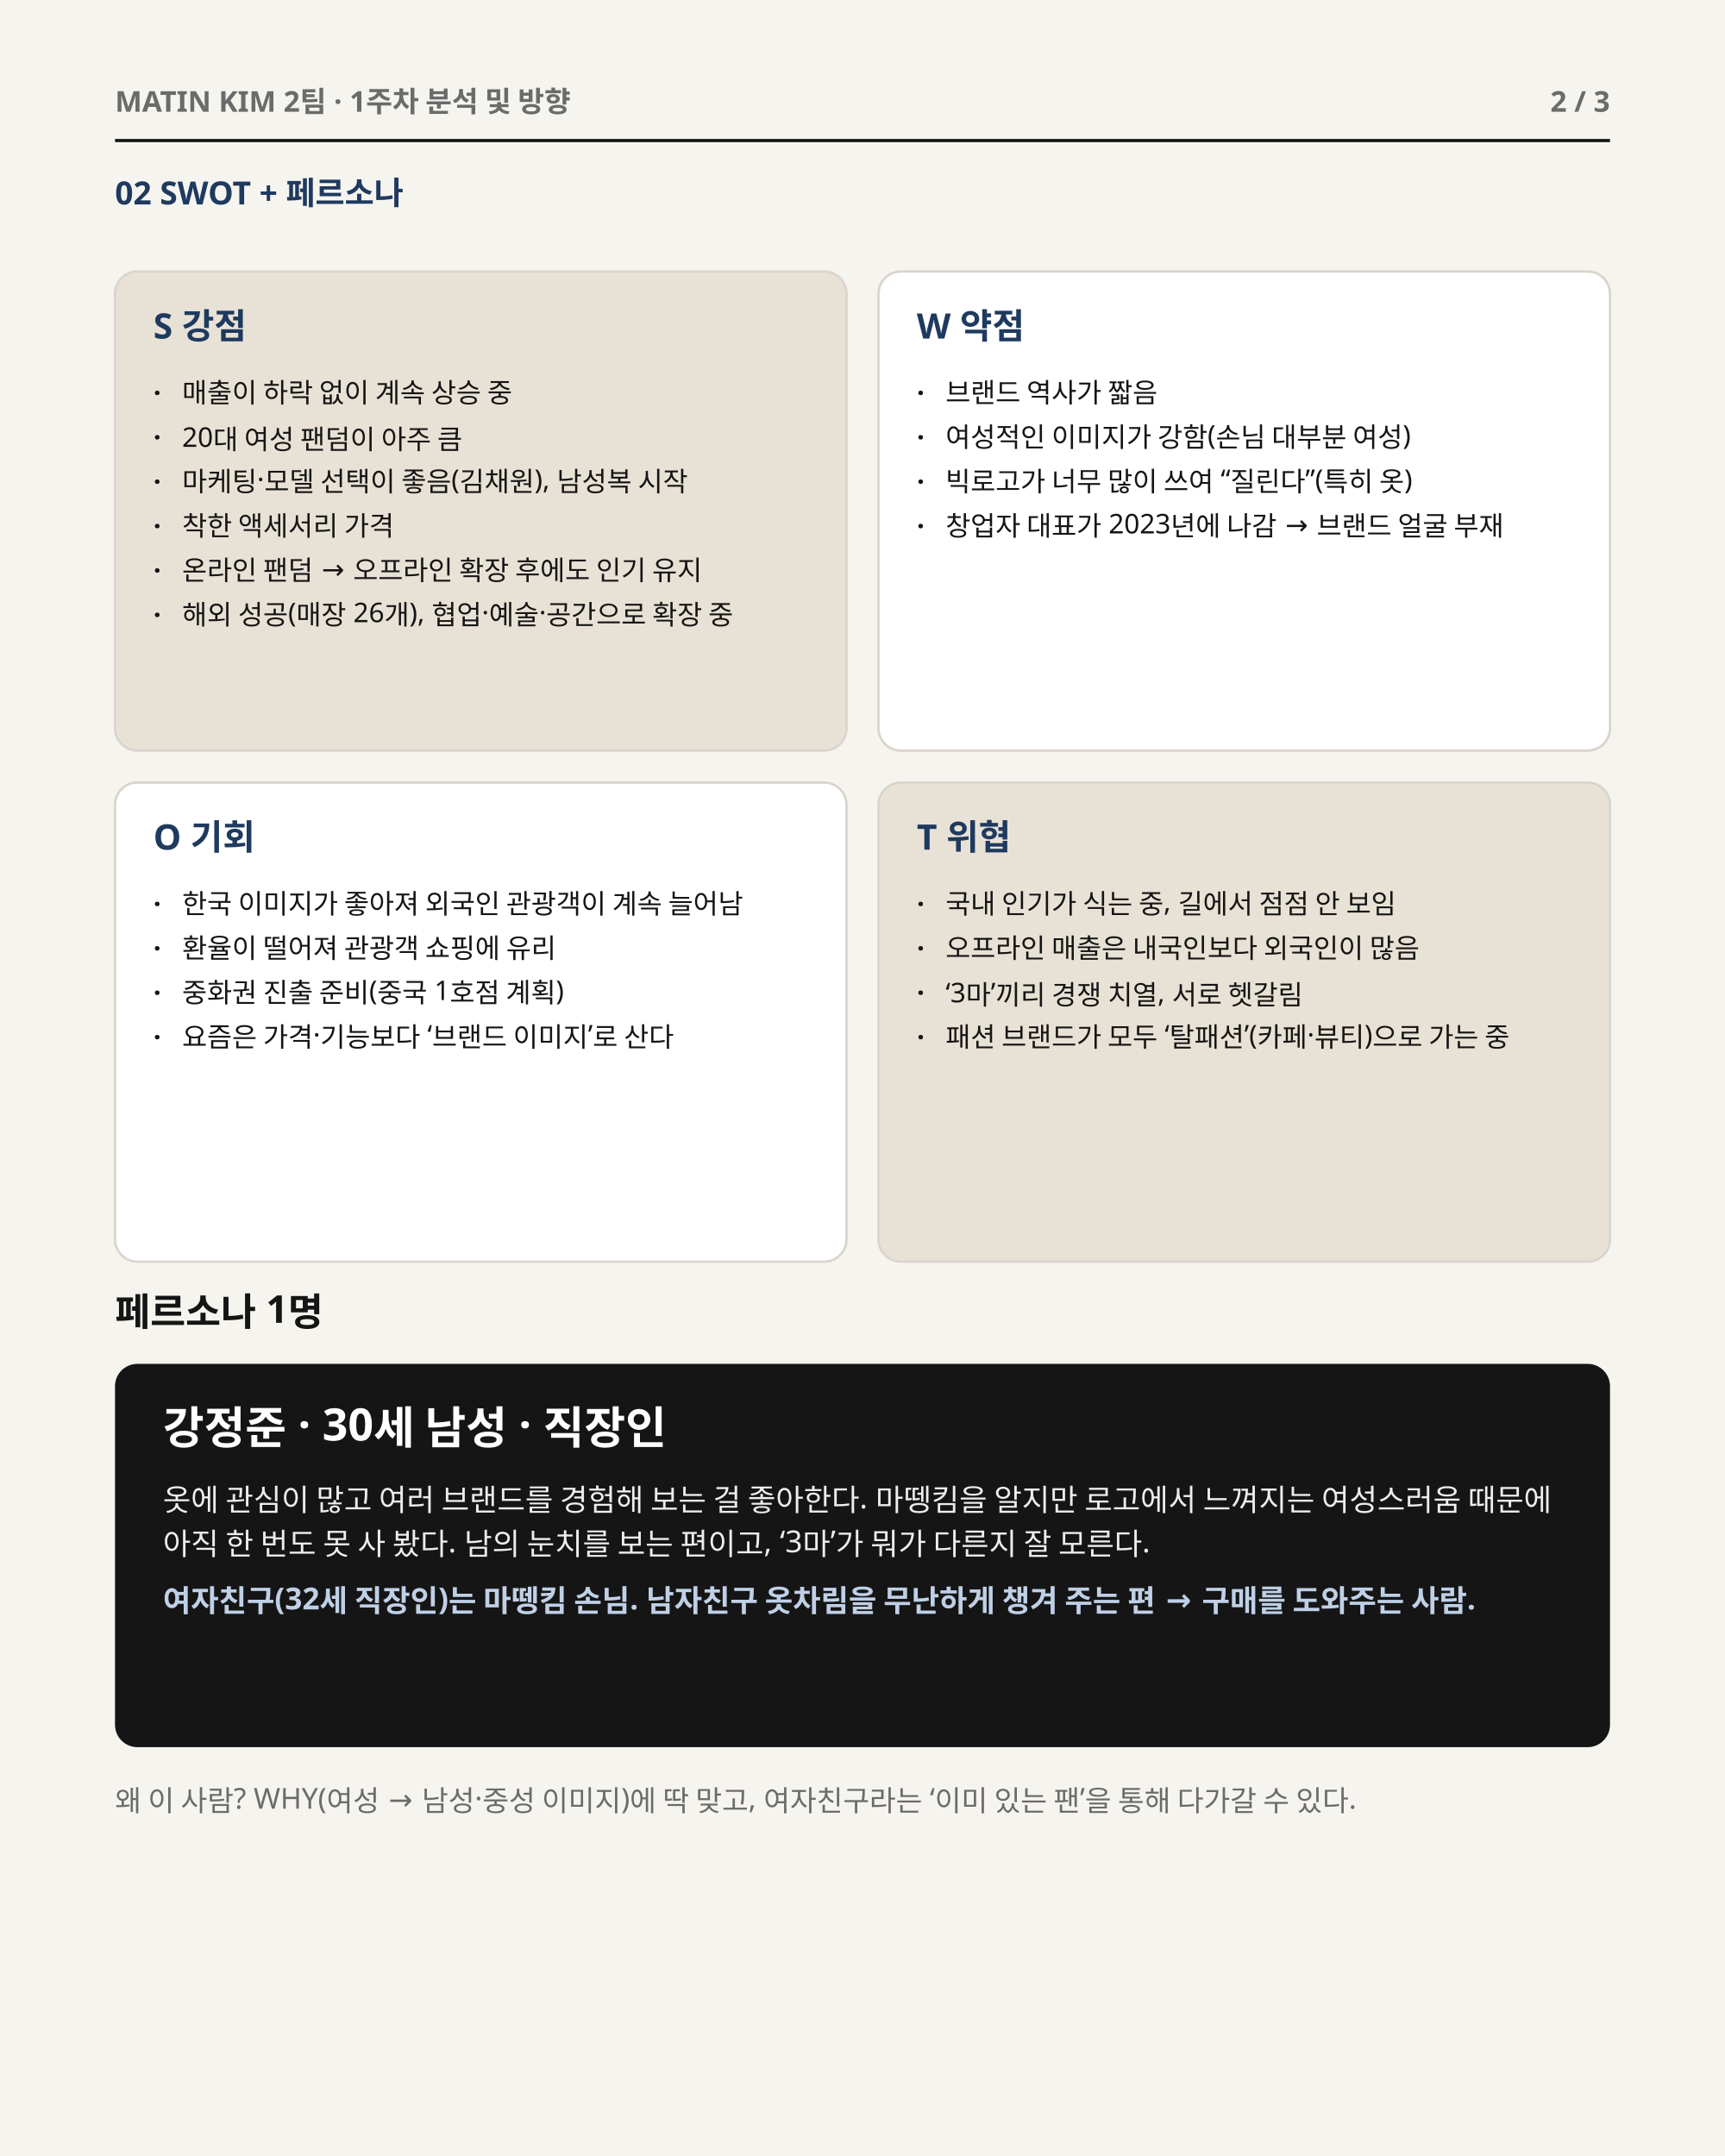
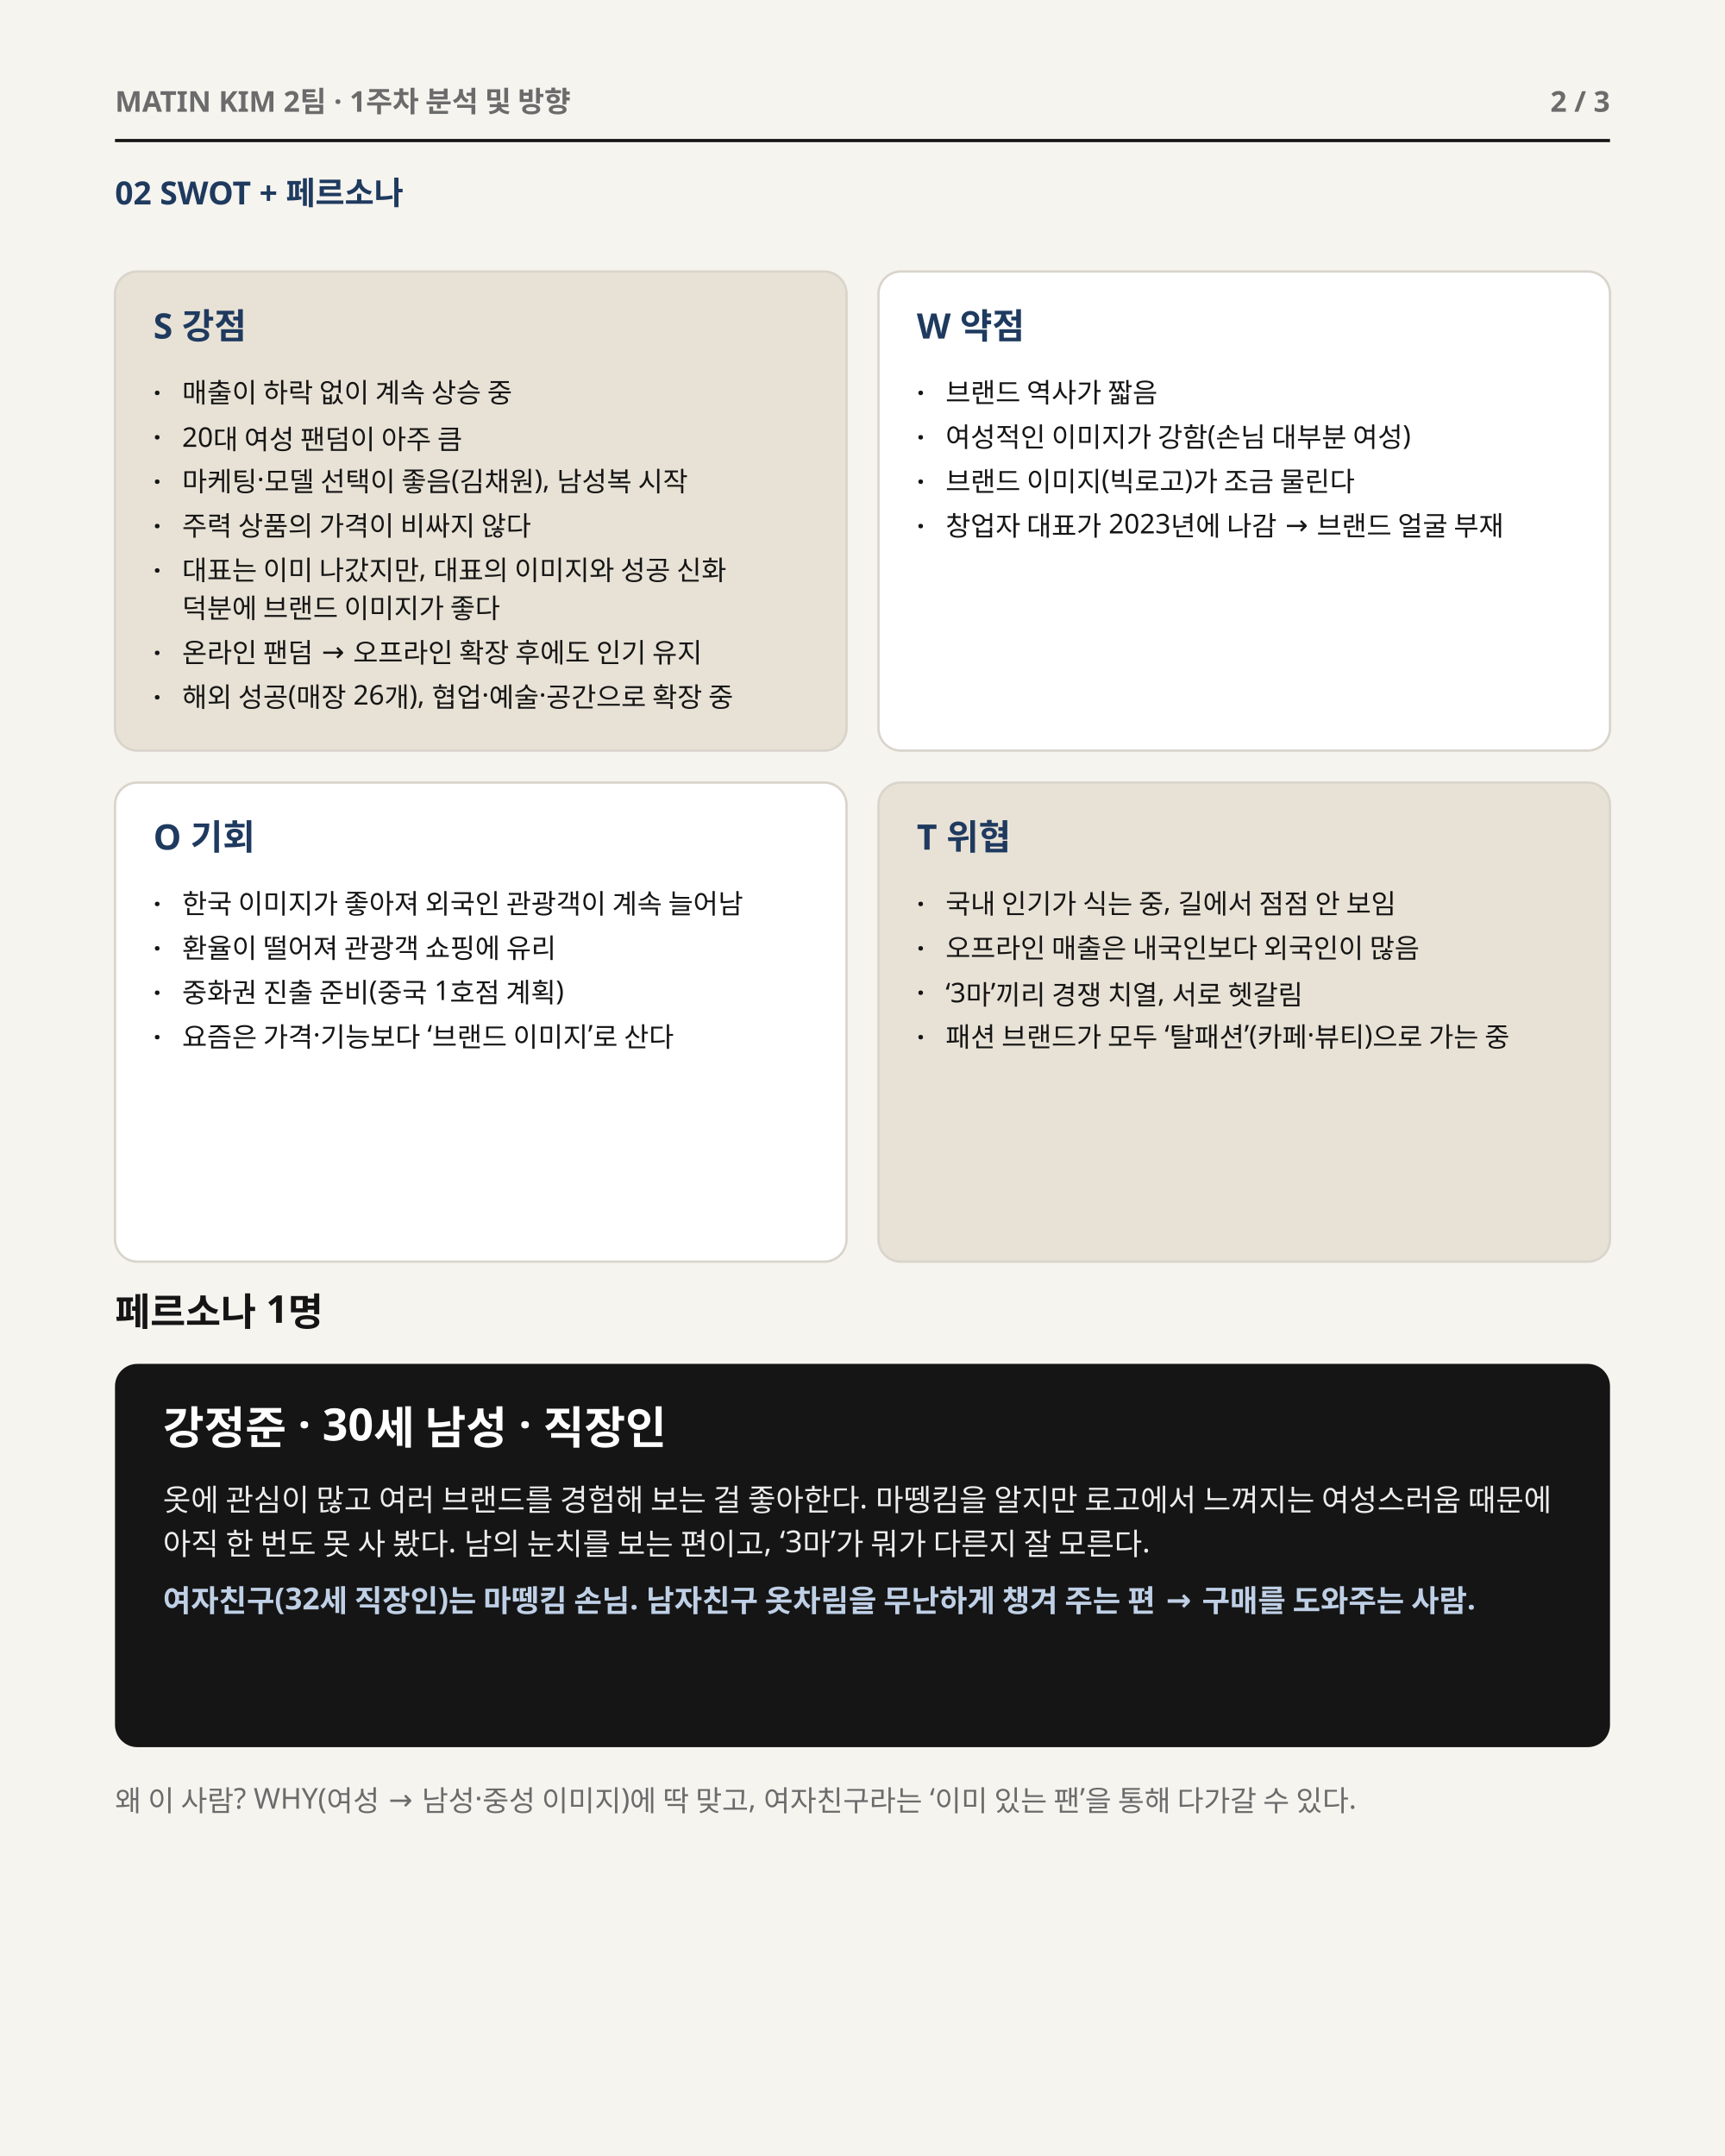
<svg xmlns="http://www.w3.org/2000/svg" width="1080" height="1350" viewBox="0 0 1080 1350">
  <rect width="1080" height="1350" fill="#F6F4EF" />
  <text x="72" y="70" font-family="Pretendard, 'Noto Sans KR', sans-serif" font-size="18" font-weight="600" fill="#6B6B6B" text-anchor="start">MATIN KIM 2팀 · 1주차 분석 및 방향</text>
  <text x="1008" y="70" font-family="Pretendard, 'Noto Sans KR', sans-serif" font-size="18" font-weight="600" fill="#6B6B6B" text-anchor="end">2 / 3</text>
  <line x1="72" y1="88" x2="1008" y2="88" stroke="#151515" stroke-width="2" />
  <text x="72" y="128" font-family="Pretendard, 'Noto Sans KR', sans-serif" font-size="20" font-weight="700" fill="#1F3A5F" text-anchor="start">02  SWOT + 페르소나</text>
  <rect x="72.0" y="170" width="458.0" height="300" rx="14" fill="#E8E2D6" stroke="#D9D5CC" stroke-width="1.5" />
  <text x="96.0" y="212" font-family="Pretendard, 'Noto Sans KR', sans-serif" font-size="22" font-weight="800" fill="#1F3A5F" text-anchor="start">S  강점</text>
  <text x="96.0" y="252" font-family="Pretendard, 'Noto Sans KR', sans-serif" font-size="17" font-weight="700" fill="#151515" text-anchor="start">·</text>
  <text x="114.0" y="252" font-family="Pretendard, 'Noto Sans KR', sans-serif" font-size="17" font-weight="500" fill="#151515" text-anchor="start">매출이 하락 없이 계속 상승 중</text>
  <text x="96.0" y="279.8" font-family="Pretendard, 'Noto Sans KR', sans-serif" font-size="17" font-weight="700" fill="#151515" text-anchor="start">·</text>
  <text x="114.0" y="279.8" font-family="Pretendard, 'Noto Sans KR', sans-serif" font-size="17" font-weight="500" fill="#151515" text-anchor="start">20대 여성 팬덤이 아주 큼</text>
  <text x="96.0" y="307.6" font-family="Pretendard, 'Noto Sans KR', sans-serif" font-size="17" font-weight="700" fill="#151515" text-anchor="start">·</text>
  <text x="114.0" y="307.6" font-family="Pretendard, 'Noto Sans KR', sans-serif" font-size="17" font-weight="500" fill="#151515" text-anchor="start">마케팅·모델 선택이 좋음(김채원), 남성복 시작</text>
  <text x="96.0" y="335.4" font-family="Pretendard, 'Noto Sans KR', sans-serif" font-size="17" font-weight="700" fill="#151515" text-anchor="start">·</text>
-   <text x="114.0" y="335.4" font-family="Pretendard, 'Noto Sans KR', sans-serif" font-size="17" font-weight="500" fill="#151515" text-anchor="start">착한 액세서리 가격</text>
+   <text x="114.0" y="335.4" font-family="Pretendard, 'Noto Sans KR', sans-serif" font-size="17" font-weight="500" fill="#151515" text-anchor="start">주력 상품의 가격이 비싸지 않다</text>
  <text x="96.0" y="363.2" font-family="Pretendard, 'Noto Sans KR', sans-serif" font-size="17" font-weight="700" fill="#151515" text-anchor="start">·</text>
-   <text x="114.0" y="363.2" font-family="Pretendard, 'Noto Sans KR', sans-serif" font-size="17" font-weight="500" fill="#151515" text-anchor="start">온라인 팬덤 → 오프라인 확장 후에도 인기 유지</text>
-   <text x="96.0" y="391" font-family="Pretendard, 'Noto Sans KR', sans-serif" font-size="17" font-weight="700" fill="#151515" text-anchor="start">·</text>
-   <text x="114.0" y="391" font-family="Pretendard, 'Noto Sans KR', sans-serif" font-size="17" font-weight="500" fill="#151515" text-anchor="start">해외 성공(매장 26개), 협업·예술·공간으로 확장 중</text>
+   <text x="114.0" y="363.2" font-family="Pretendard, 'Noto Sans KR', sans-serif" font-size="17" font-weight="500" fill="#151515" text-anchor="start">대표는 이미 나갔지만, 대표의 이미지와 성공 신화</text>
+   <text x="114.0" y="387" font-family="Pretendard, 'Noto Sans KR', sans-serif" font-size="17" font-weight="500" fill="#151515" text-anchor="start">덕분에 브랜드 이미지가 좋다</text>
+   <text x="96.0" y="414.8" font-family="Pretendard, 'Noto Sans KR', sans-serif" font-size="17" font-weight="700" fill="#151515" text-anchor="start">·</text>
+   <text x="114.0" y="414.8" font-family="Pretendard, 'Noto Sans KR', sans-serif" font-size="17" font-weight="500" fill="#151515" text-anchor="start">온라인 팬덤 → 오프라인 확장 후에도 인기 유지</text>
+   <text x="96.0" y="442.6" font-family="Pretendard, 'Noto Sans KR', sans-serif" font-size="17" font-weight="700" fill="#151515" text-anchor="start">·</text>
+   <text x="114.0" y="442.6" font-family="Pretendard, 'Noto Sans KR', sans-serif" font-size="17" font-weight="500" fill="#151515" text-anchor="start">해외 성공(매장 26개), 협업·예술·공간으로 확장 중</text>
  <rect x="550.0" y="170" width="458.0" height="300" rx="14" fill="#FFFFFF" stroke="#D9D5CC" stroke-width="1.5" />
  <text x="574.0" y="212" font-family="Pretendard, 'Noto Sans KR', sans-serif" font-size="22" font-weight="800" fill="#1F3A5F" text-anchor="start">W  약점</text>
  <text x="574.0" y="252" font-family="Pretendard, 'Noto Sans KR', sans-serif" font-size="17" font-weight="700" fill="#151515" text-anchor="start">·</text>
  <text x="592.0" y="252" font-family="Pretendard, 'Noto Sans KR', sans-serif" font-size="17" font-weight="500" fill="#151515" text-anchor="start">브랜드 역사가 짧음</text>
  <text x="574.0" y="279.8" font-family="Pretendard, 'Noto Sans KR', sans-serif" font-size="17" font-weight="700" fill="#151515" text-anchor="start">·</text>
  <text x="592.0" y="279.8" font-family="Pretendard, 'Noto Sans KR', sans-serif" font-size="17" font-weight="500" fill="#151515" text-anchor="start">여성적인 이미지가 강함(손님 대부분 여성)</text>
  <text x="574.0" y="307.6" font-family="Pretendard, 'Noto Sans KR', sans-serif" font-size="17" font-weight="700" fill="#151515" text-anchor="start">·</text>
-   <text x="592.0" y="307.6" font-family="Pretendard, 'Noto Sans KR', sans-serif" font-size="17" font-weight="500" fill="#151515" text-anchor="start">빅로고가 너무 많이 쓰여 “질린다”(특히 옷)</text>
+   <text x="592.0" y="307.6" font-family="Pretendard, 'Noto Sans KR', sans-serif" font-size="17" font-weight="500" fill="#151515" text-anchor="start">브랜드 이미지(빅로고)가 조금 물린다</text>
  <text x="574.0" y="335.4" font-family="Pretendard, 'Noto Sans KR', sans-serif" font-size="17" font-weight="700" fill="#151515" text-anchor="start">·</text>
  <text x="592.0" y="335.4" font-family="Pretendard, 'Noto Sans KR', sans-serif" font-size="17" font-weight="500" fill="#151515" text-anchor="start">창업자 대표가 2023년에 나감 → 브랜드 얼굴 부재</text>
  <rect x="72.0" y="490" width="458.0" height="300" rx="14" fill="#FFFFFF" stroke="#D9D5CC" stroke-width="1.5" />
  <text x="96.0" y="532" font-family="Pretendard, 'Noto Sans KR', sans-serif" font-size="22" font-weight="800" fill="#1F3A5F" text-anchor="start">O  기회</text>
  <text x="96.0" y="572" font-family="Pretendard, 'Noto Sans KR', sans-serif" font-size="17" font-weight="700" fill="#151515" text-anchor="start">·</text>
  <text x="114.0" y="572" font-family="Pretendard, 'Noto Sans KR', sans-serif" font-size="17" font-weight="500" fill="#151515" text-anchor="start">한국 이미지가 좋아져 외국인 관광객이 계속 늘어남</text>
  <text x="96.0" y="599.8" font-family="Pretendard, 'Noto Sans KR', sans-serif" font-size="17" font-weight="700" fill="#151515" text-anchor="start">·</text>
  <text x="114.0" y="599.8" font-family="Pretendard, 'Noto Sans KR', sans-serif" font-size="17" font-weight="500" fill="#151515" text-anchor="start">환율이 떨어져 관광객 쇼핑에 유리</text>
  <text x="96.0" y="627.6" font-family="Pretendard, 'Noto Sans KR', sans-serif" font-size="17" font-weight="700" fill="#151515" text-anchor="start">·</text>
  <text x="114.0" y="627.6" font-family="Pretendard, 'Noto Sans KR', sans-serif" font-size="17" font-weight="500" fill="#151515" text-anchor="start">중화권 진출 준비(중국 1호점 계획)</text>
  <text x="96.0" y="655.4" font-family="Pretendard, 'Noto Sans KR', sans-serif" font-size="17" font-weight="700" fill="#151515" text-anchor="start">·</text>
  <text x="114.0" y="655.4" font-family="Pretendard, 'Noto Sans KR', sans-serif" font-size="17" font-weight="500" fill="#151515" text-anchor="start">요즘은 가격·기능보다 ‘브랜드 이미지’로 산다</text>
  <rect x="550.0" y="490" width="458.0" height="300" rx="14" fill="#E8E2D6" stroke="#D9D5CC" stroke-width="1.5" />
  <text x="574.0" y="532" font-family="Pretendard, 'Noto Sans KR', sans-serif" font-size="22" font-weight="800" fill="#1F3A5F" text-anchor="start">T  위협</text>
  <text x="574.0" y="572" font-family="Pretendard, 'Noto Sans KR', sans-serif" font-size="17" font-weight="700" fill="#151515" text-anchor="start">·</text>
  <text x="592.0" y="572" font-family="Pretendard, 'Noto Sans KR', sans-serif" font-size="17" font-weight="500" fill="#151515" text-anchor="start">국내 인기가 식는 중, 길에서 점점 안 보임</text>
  <text x="574.0" y="599.8" font-family="Pretendard, 'Noto Sans KR', sans-serif" font-size="17" font-weight="700" fill="#151515" text-anchor="start">·</text>
  <text x="592.0" y="599.8" font-family="Pretendard, 'Noto Sans KR', sans-serif" font-size="17" font-weight="500" fill="#151515" text-anchor="start">오프라인 매출은 내국인보다 외국인이 많음</text>
  <text x="574.0" y="627.6" font-family="Pretendard, 'Noto Sans KR', sans-serif" font-size="17" font-weight="700" fill="#151515" text-anchor="start">·</text>
  <text x="592.0" y="627.6" font-family="Pretendard, 'Noto Sans KR', sans-serif" font-size="17" font-weight="500" fill="#151515" text-anchor="start">‘3마’끼리 경쟁 치열, 서로 헷갈림</text>
  <text x="574.0" y="655.4" font-family="Pretendard, 'Noto Sans KR', sans-serif" font-size="17" font-weight="700" fill="#151515" text-anchor="start">·</text>
  <text x="592.0" y="655.4" font-family="Pretendard, 'Noto Sans KR', sans-serif" font-size="17" font-weight="500" fill="#151515" text-anchor="start">패션 브랜드가 모두 ‘탈패션’(카페·뷰티)으로 가는 중</text>
  <text x="72" y="830" font-family="Pretendard, 'Noto Sans KR', sans-serif" font-size="24" font-weight="800" fill="#151515" text-anchor="start">페르소나 1명</text>
  <rect x="72" y="854" width="936" height="240" rx="14" fill="#151515" />
  <text x="102" y="904" font-family="Pretendard, 'Noto Sans KR', sans-serif" font-size="28" font-weight="800" fill="#FFFFFF" text-anchor="start">강정준 · 30세 남성 · 직장인</text>
  <text x="102" y="946" font-family="Pretendard, 'Noto Sans KR', sans-serif" font-size="19" font-weight="500" fill="#EDEDED" text-anchor="start">옷에 관심이 많고 여러 브랜드를 경험해 보는 걸 좋아한다. 마뗑킴을 알지만 로고에서 느껴지는 여성스러움 때문에</text>
  <text x="102" y="973.55" font-family="Pretendard, 'Noto Sans KR', sans-serif" font-size="19" font-weight="500" fill="#EDEDED" text-anchor="start">아직 한 번도 못 사 봤다. 남의 눈치를 보는 편이고, ‘3마’가 뭐가 다른지 잘 모른다.</text>
  <text x="102" y="1009.1" font-family="Pretendard, 'Noto Sans KR', sans-serif" font-size="19" font-weight="600" fill="#BFD0E6" text-anchor="start">여자친구(32세 직장인)는 마뗑킴 손님. 남자친구 옷차림을 무난하게 챙겨 주는 편 → 구매를 도와주는 사람.</text>
  <text x="72" y="1134" font-family="Pretendard, 'Noto Sans KR', sans-serif" font-size="18" font-weight="500" fill="#6B6B6B" text-anchor="start">왜 이 사람? WHY(여성 → 남성·중성 이미지)에 딱 맞고, 여자친구라는 ‘이미 있는 팬’을 통해 다가갈 수 있다.</text>
</svg>
